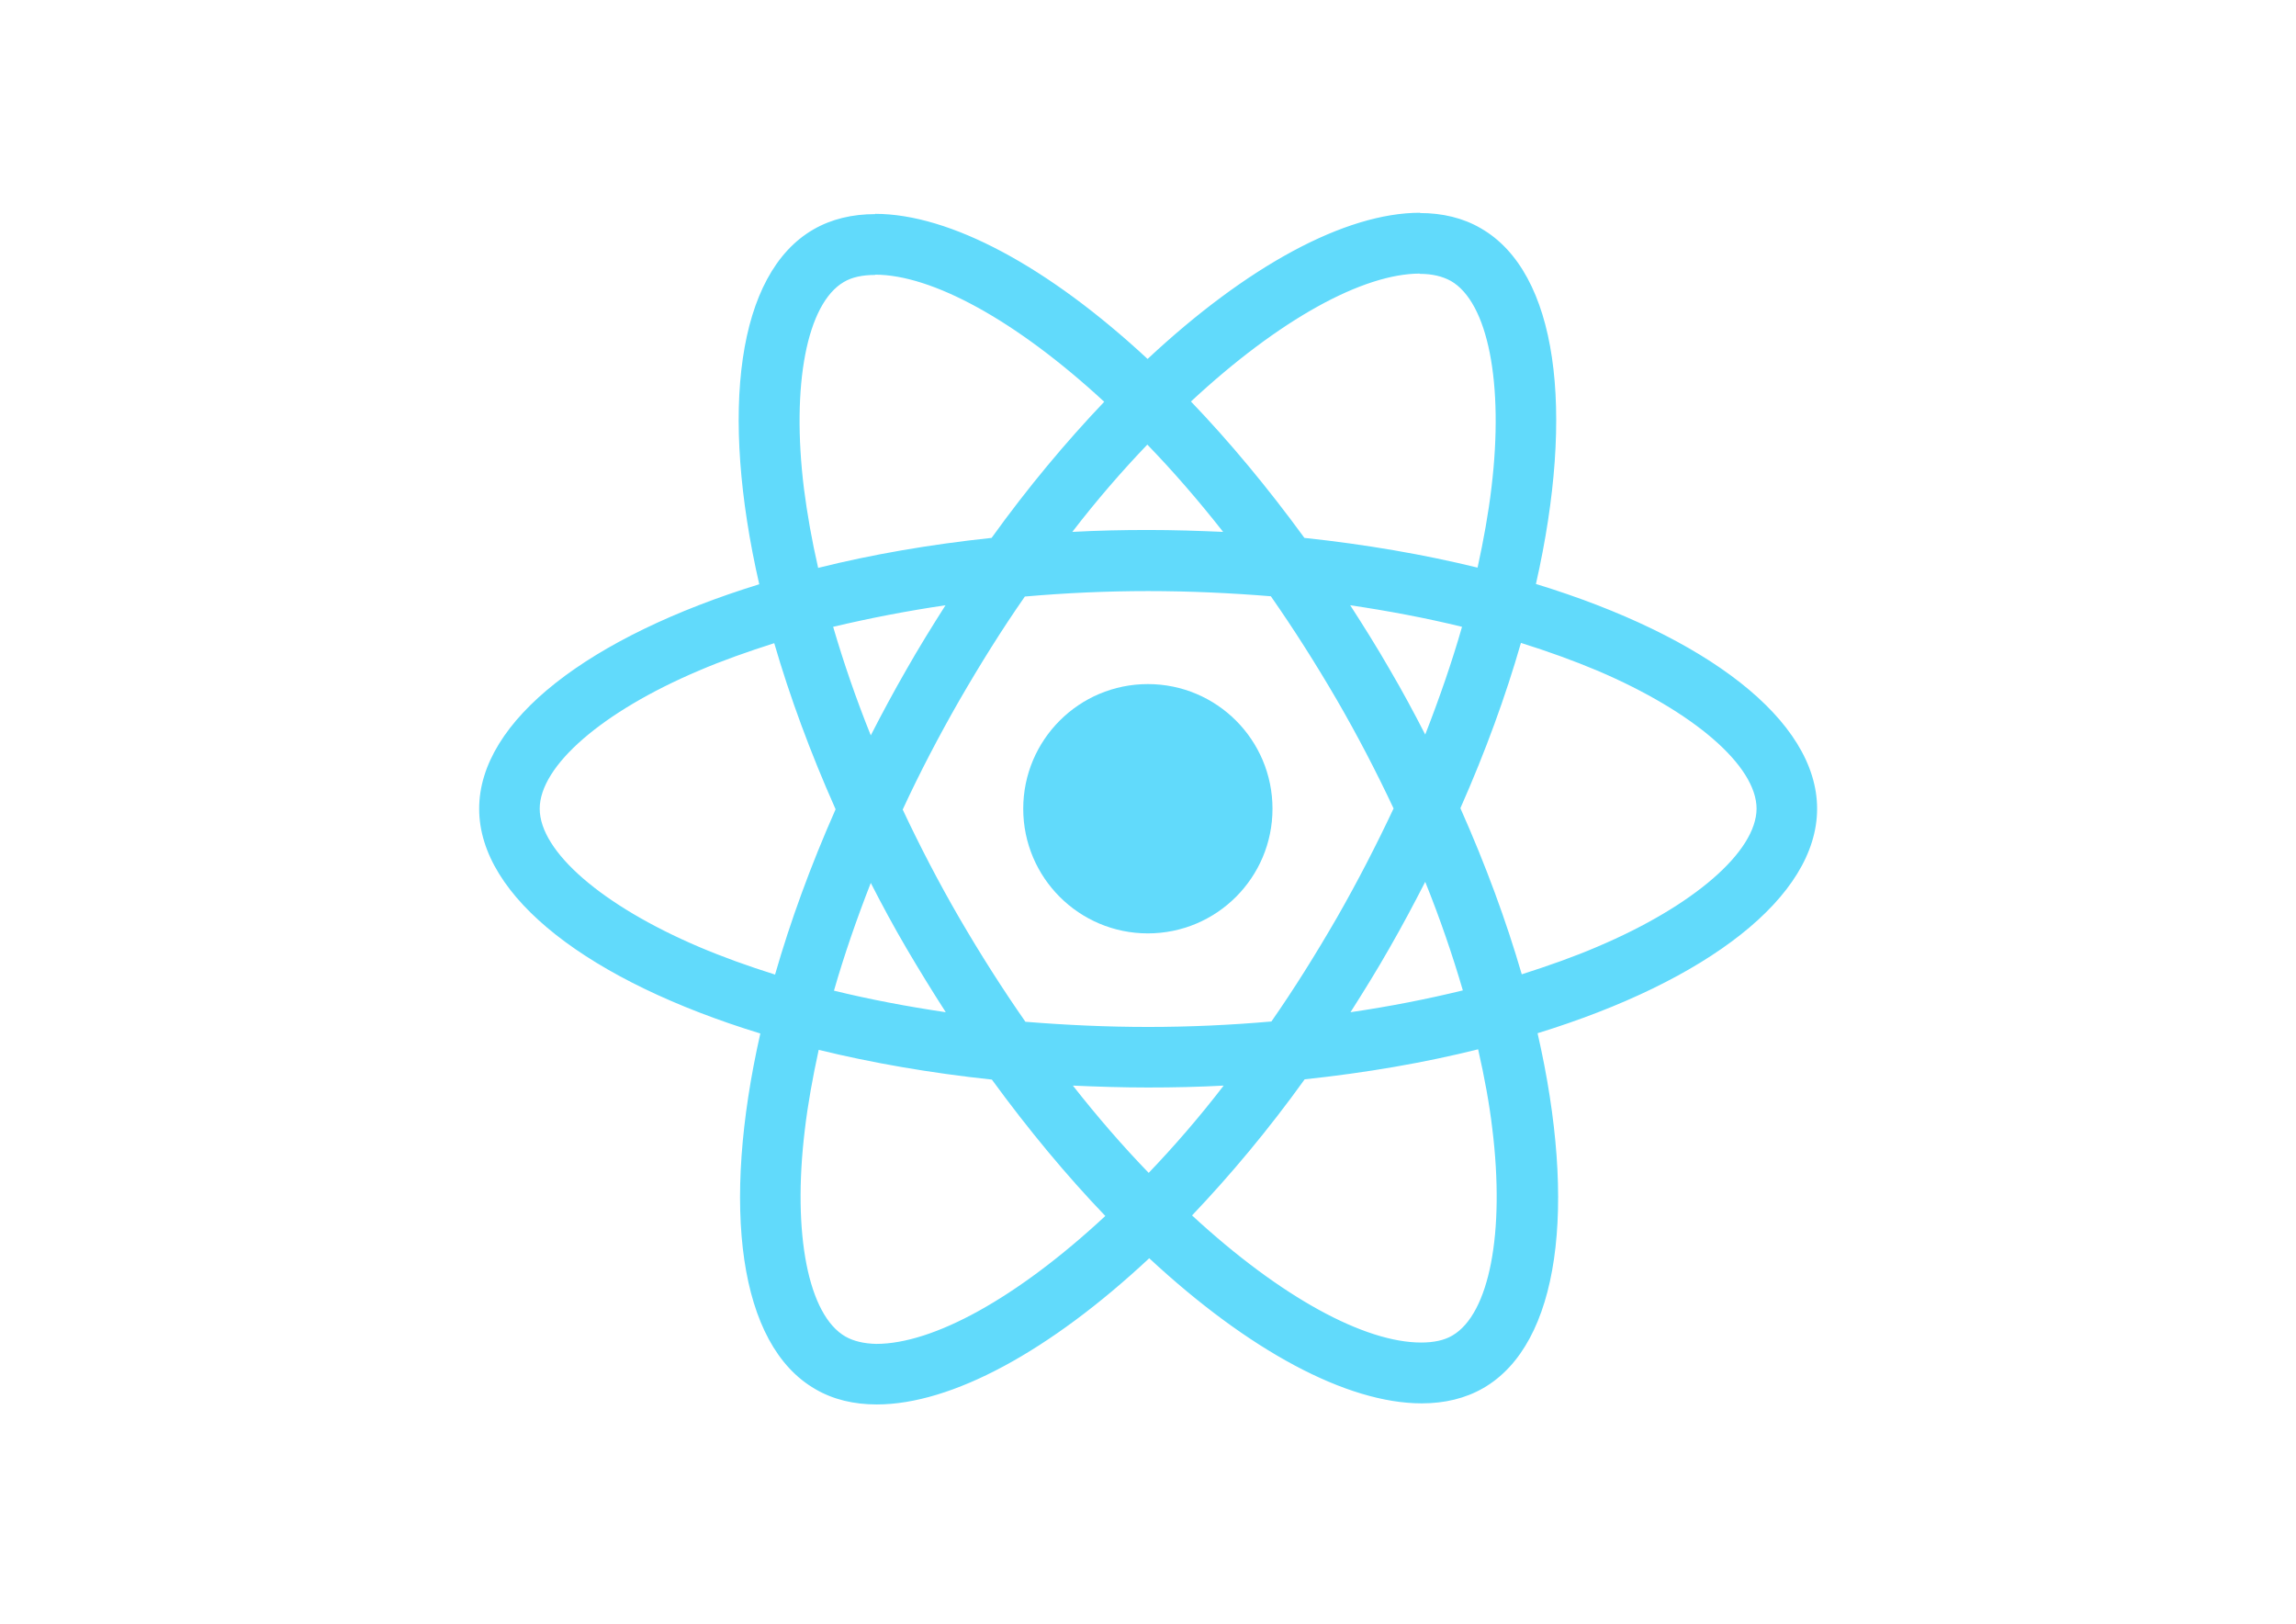
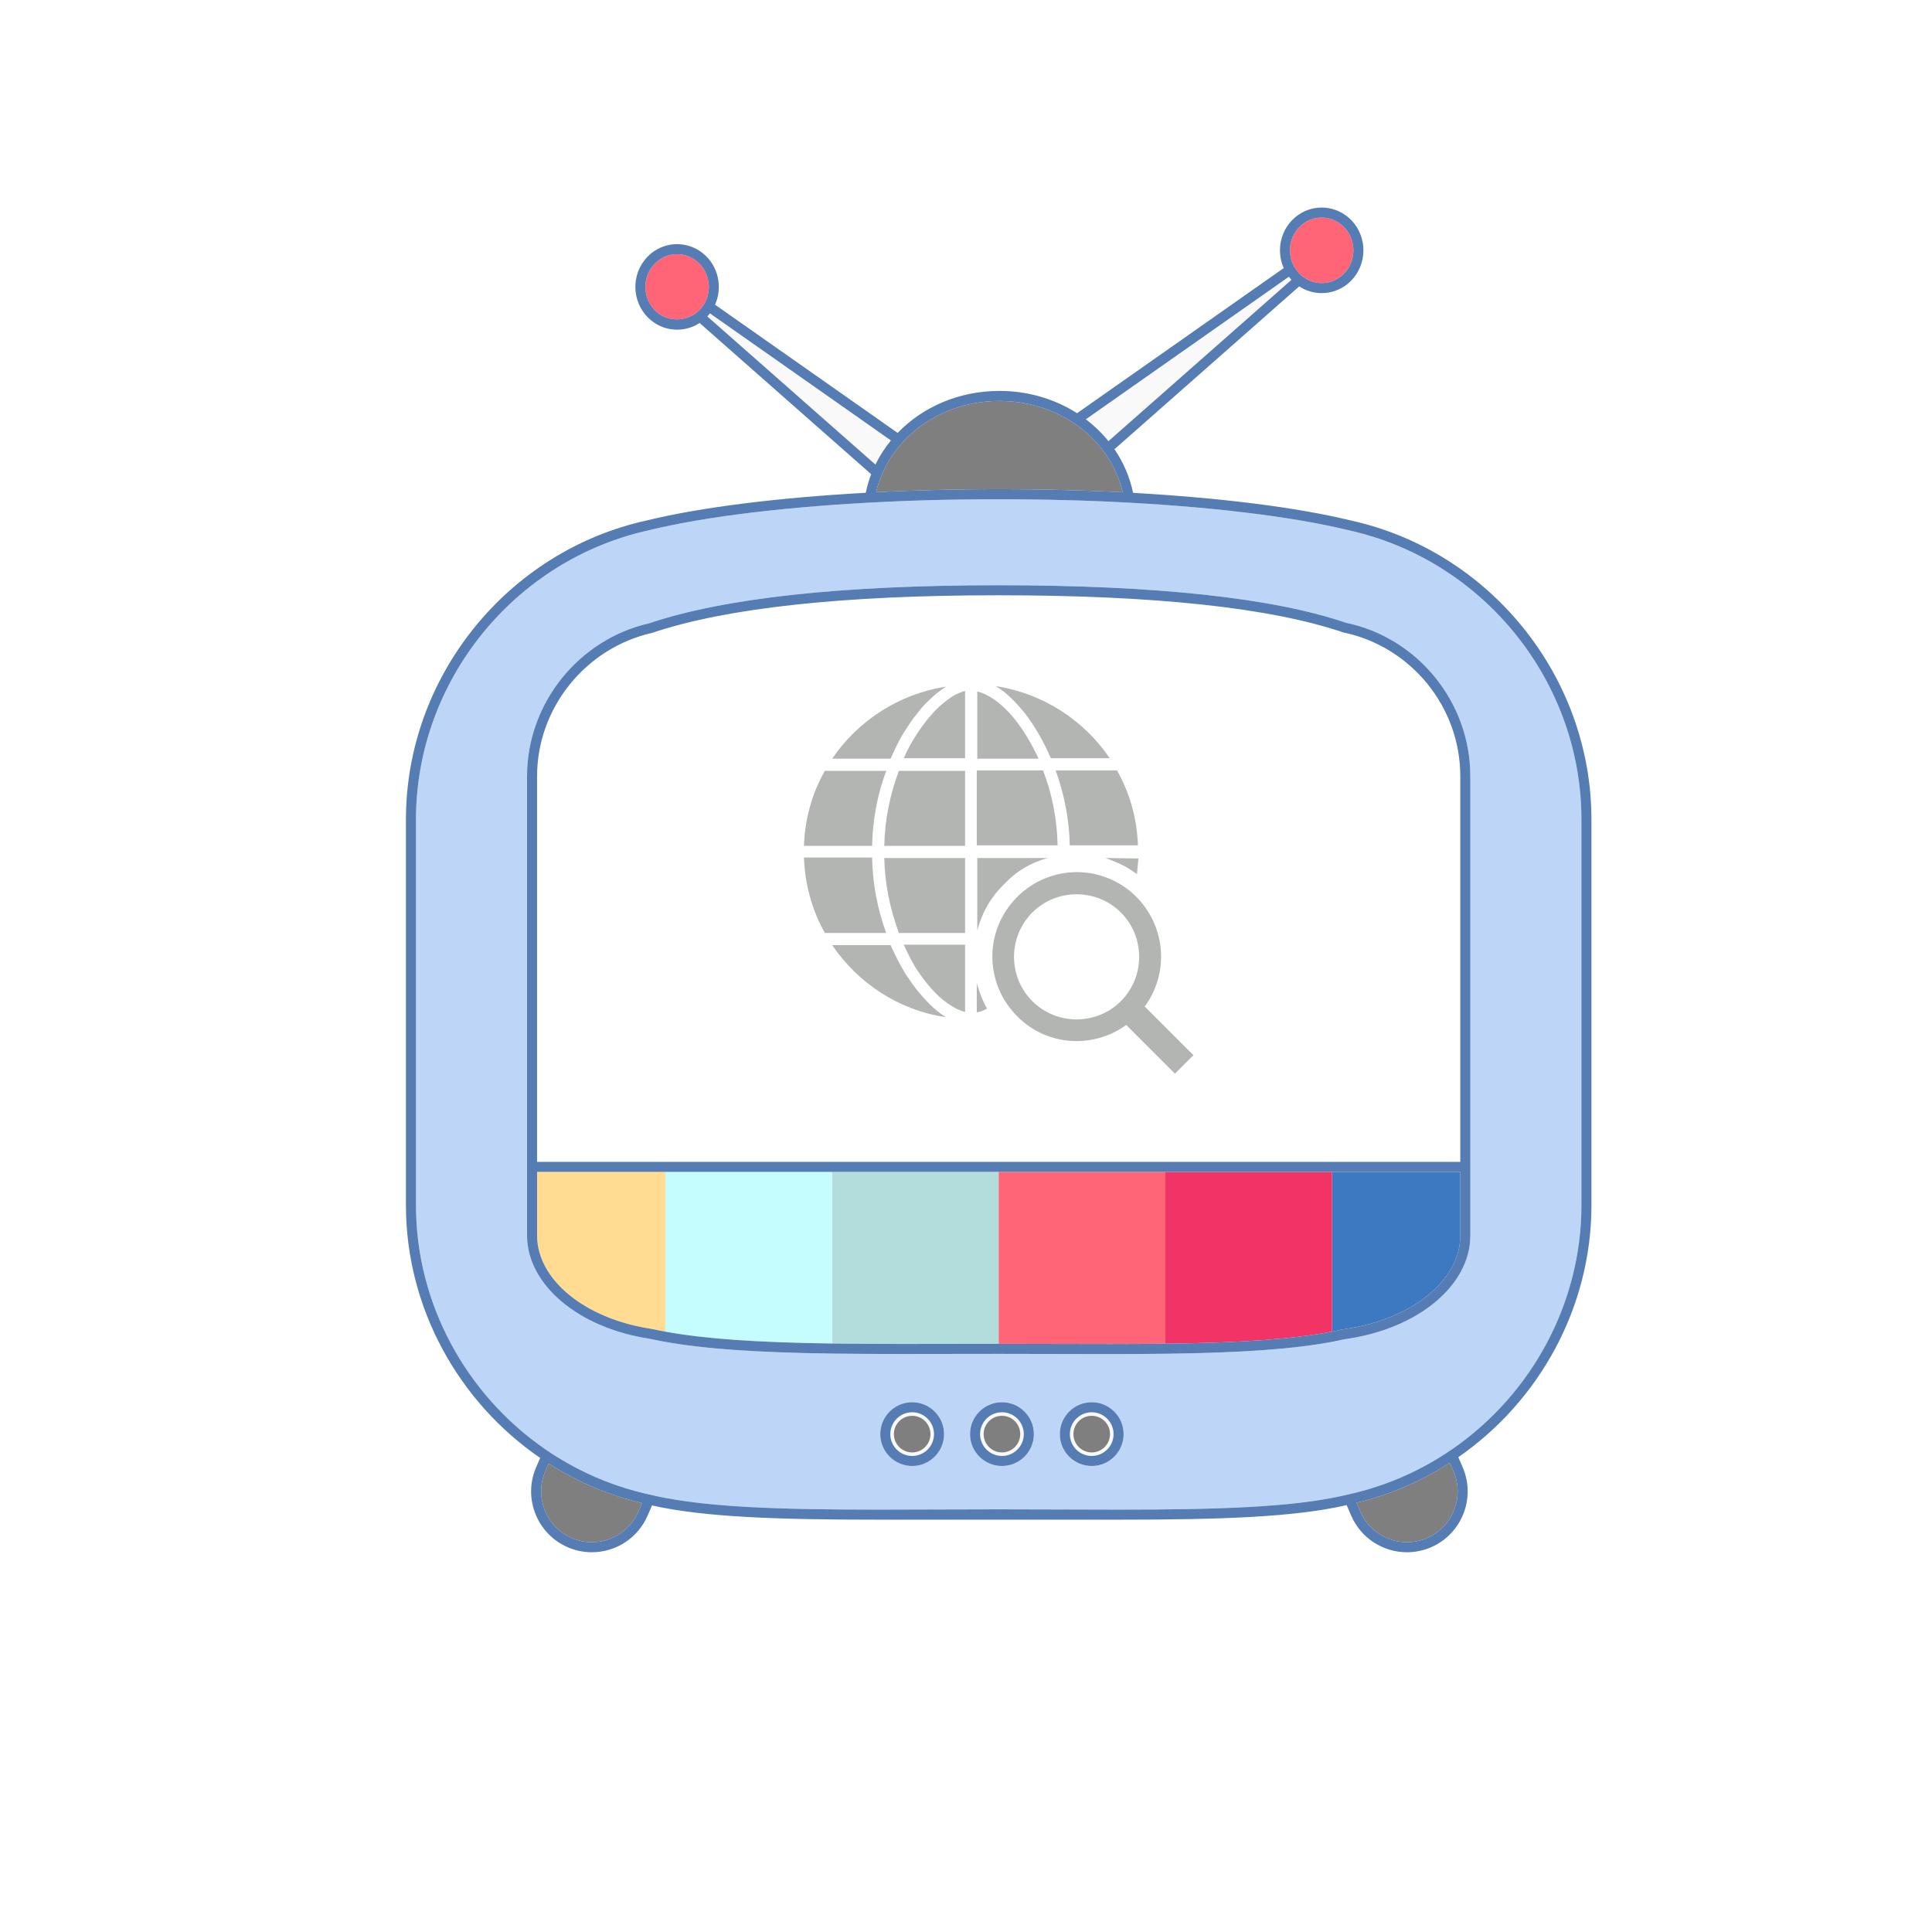
- <svg xmlns="http://www.w3.org/2000/svg" viewBox="0 0 841.9 595.3">
-   <g fill="#61DAFB">
-     <path d="M666.3 296.5c0-32.5-40.7-63.3-103.1-82.4 14.4-63.6 8-114.2-20.2-130.4-6.5-3.8-14.1-5.6-22.4-5.6v22.3c4.6 0 8.3.9 11.4 2.6 13.6 7.8 19.5 37.5 14.9 75.7-1.1 9.4-2.9 19.3-5.1 29.4-19.6-4.8-41-8.5-63.5-10.9-13.5-18.5-27.5-35.3-41.6-50 32.6-30.3 63.2-46.9 84-46.9V78c-27.5 0-63.5 19.6-99.9 53.6-36.4-33.8-72.4-53.2-99.9-53.2v22.3c20.7 0 51.4 16.5 84 46.6-14 14.7-28 31.4-41.3 49.9-22.6 2.4-44 6.1-63.6 11-2.3-10-4-19.7-5.2-29-4.7-38.2 1.1-67.9 14.6-75.8 3-1.8 6.9-2.6 11.5-2.6V78.5c-8.4 0-16 1.8-22.6 5.6-28.1 16.2-34.4 66.7-19.9 130.1-62.2 19.2-102.7 49.9-102.7 82.3 0 32.5 40.7 63.3 103.1 82.4-14.4 63.6-8 114.2 20.2 130.4 6.5 3.8 14.1 5.6 22.5 5.6 27.5 0 63.5-19.6 99.9-53.6 36.4 33.8 72.4 53.2 99.9 53.2 8.4 0 16-1.8 22.6-5.6 28.1-16.2 34.4-66.7 19.9-130.1 62-19.1 102.5-49.9 102.5-82.3zm-130.2-66.7c-3.7 12.9-8.3 26.2-13.5 39.5-4.1-8-8.4-16-13.1-24-4.6-8-9.5-15.8-14.4-23.4 14.2 2.1 27.9 4.7 41 7.9zm-45.8 106.5c-7.8 13.5-15.8 26.3-24.1 38.2-14.9 1.3-30 2-45.2 2-15.1 0-30.2-.7-45-1.9-8.3-11.9-16.4-24.6-24.2-38-7.6-13.1-14.5-26.4-20.8-39.8 6.2-13.4 13.2-26.8 20.7-39.9 7.8-13.5 15.8-26.3 24.1-38.2 14.9-1.3 30-2 45.2-2 15.1 0 30.2.7 45 1.9 8.3 11.9 16.4 24.6 24.2 38 7.6 13.1 14.5 26.4 20.8 39.8-6.3 13.4-13.2 26.8-20.7 39.9zm32.3-13c5.4 13.4 10 26.8 13.8 39.8-13.1 3.2-26.9 5.9-41.2 8 4.9-7.7 9.8-15.6 14.4-23.7 4.6-8 8.9-16.1 13-24.1zM421.2 430c-9.3-9.6-18.6-20.3-27.8-32 9 .4 18.2.7 27.5.7 9.4 0 18.7-.2 27.8-.7-9 11.7-18.3 22.4-27.5 32zm-74.4-58.9c-14.2-2.1-27.9-4.7-41-7.9 3.7-12.9 8.3-26.2 13.5-39.5 4.1 8 8.4 16 13.1 24 4.7 8 9.5 15.8 14.4 23.4zM420.7 163c9.3 9.6 18.6 20.3 27.8 32-9-.4-18.2-.7-27.5-.7-9.4 0-18.7.2-27.8.7 9-11.7 18.3-22.4 27.5-32zm-74 58.9c-4.9 7.7-9.8 15.6-14.4 23.7-4.6 8-8.9 16-13 24-5.4-13.4-10-26.8-13.8-39.8 13.1-3.1 26.9-5.8 41.2-7.9zm-90.5 125.2c-35.4-15.1-58.3-34.9-58.3-50.6 0-15.7 22.9-35.6 58.3-50.6 8.6-3.7 18-7 27.7-10.1 5.7 19.6 13.2 40 22.5 60.9-9.2 20.8-16.6 41.1-22.2 60.6-9.9-3.1-19.3-6.5-28-10.2zM310 490c-13.6-7.8-19.5-37.5-14.9-75.7 1.1-9.4 2.9-19.3 5.1-29.4 19.6 4.8 41 8.5 63.5 10.9 13.5 18.5 27.5 35.3 41.6 50-32.6 30.3-63.2 46.9-84 46.9-4.5-.1-8.3-1-11.3-2.7zm237.2-76.2c4.7 38.2-1.1 67.9-14.6 75.8-3 1.8-6.9 2.6-11.5 2.6-20.7 0-51.4-16.5-84-46.6 14-14.7 28-31.4 41.3-49.9 22.6-2.4 44-6.1 63.6-11 2.3 10.1 4.1 19.8 5.2 29.1zm38.5-66.7c-8.6 3.7-18 7-27.7 10.1-5.7-19.6-13.2-40-22.5-60.9 9.2-20.8 16.6-41.1 22.2-60.6 9.9 3.1 19.3 6.5 28.1 10.2 35.4 15.1 58.3 34.9 58.3 50.6-.1 15.7-23 35.6-58.4 50.6zM320.8 78.4z" />
-     <circle cx="420.9" cy="296.5" r="45.7" />
-     <path d="M520.5 78.1z" />
+ <svg xmlns="http://www.w3.org/2000/svg" version="1.1" width="500" height="500" viewBox="0 0 500 500" xml:space="preserve">
+   <defs>
+     </defs>
+   <g transform="matrix(0.58 0 0 0.58 258.46 227.72)" id="OorbwY0xHdxt0X90EKHm-">
+     <g style="" vector-effect="non-scaling-stroke">
+       <g transform="matrix(1 0 0 1 177.36 165.92)" id="oEiM14wZ6DtcCMg_IOrap">
+         <path style="stroke: none; stroke-width: 1; stroke-dasharray: none; stroke-linecap: butt; stroke-dashoffset: 0; stroke-linejoin: miter; stroke-miterlimit: 4; fill: rgb(61,121,193); fill-rule: nonzero; opacity: 1;" vector-effect="non-scaling-stroke" transform=" translate(-477.36, -465.92)" d="M 505.97 430.286 L 505.97 458.731 C 505.97 478.764 484.074 496.323 453.728 500.52 C 452.111 500.879 450.443 501.222 448.744 501.548 L 448.744 430.285 L 505.97 430.285 z" stroke-linecap="round" />
+       </g>
+       <g transform="matrix(1 0 0 1 111.56 168.62)" id="9Teh1Q-Hf-8Oh05SLc8lj">
+         <path style="stroke: none; stroke-width: 1; stroke-dasharray: none; stroke-linecap: butt; stroke-dashoffset: 0; stroke-linejoin: miter; stroke-miterlimit: 4; fill: rgb(242,51,102); fill-rule: nonzero; opacity: 1;" vector-effect="non-scaling-stroke" transform=" translate(-411.56, -468.62)" d="M 448.743 430.286 L 448.743 501.549 C 448.603 501.575 448.468 501.605 448.327 501.631 C 431.114 504.892 408.306 506.531 374.372 506.947 L 374.372 430.286 L 448.743 430.286 z" stroke-linecap="round" />
+       </g>
+       <g transform="matrix(1 0 0 1 -37.19 168.67)" id="d1jXD2dxbtY9wJexF2fWq">
+         <path style="stroke: none; stroke-width: 1; stroke-dasharray: none; stroke-linecap: butt; stroke-dashoffset: 0; stroke-linejoin: miter; stroke-miterlimit: 4; fill: rgb(179,221,220); fill-rule: nonzero; opacity: 1;" vector-effect="non-scaling-stroke" transform=" translate(-262.81, -468.67)" d="M 300.002 430.286 L 300.002 507 C 299.962 507 299.923 507 299.884 507 C 292.469 507 285.181 507.013 278.031 507.03 L 257.815 507.056 C 246.662 507.056 235.919 507.017 225.653 506.872 C 225.643 506.872 225.633 506.872 225.623 506.872 L 225.623 430.285 L 300.002 430.285 z" stroke-linecap="round" />
+       </g>
+       <g transform="matrix(1 0 0 1 -111.56 168.58)" id="UE7ZcNXHYsdsU5e_pa4Fg">
+         <path style="stroke: none; stroke-width: 1; stroke-dasharray: none; stroke-linecap: butt; stroke-dashoffset: 0; stroke-linejoin: miter; stroke-miterlimit: 4; fill: rgb(197,253,255); fill-rule: nonzero; opacity: 1;" vector-effect="non-scaling-stroke" transform=" translate(-188.44, -468.58)" d="M 225.623 430.286 L 225.623 506.873 C 191.843 506.399 169.029 504.791 151.646 501.648 C 151.513 501.625 151.384 501.597 151.251 501.574 L 151.251 430.286 L 225.623 430.286 z" stroke-linecap="round" />
+       </g>
+       <g transform="matrix(1 0 0 1 -177.36 165.93)" id="PbyvFFO_gGQYK6tvzoYvi">
+         <path style="stroke: none; stroke-width: 1; stroke-dasharray: none; stroke-linecap: butt; stroke-dashoffset: 0; stroke-linejoin: miter; stroke-miterlimit: 4; fill: rgb(255,220,146); fill-rule: nonzero; opacity: 1;" vector-effect="non-scaling-stroke" transform=" translate(-122.64, -465.93)" d="M 151.252 430.286 L 151.252 501.574 C 149.145 501.191 147.093 500.784 144.97 500.319 C 115.453 495.881 94.031 478.392 94.031 458.731 L 94.031 430.286 L 151.252 430.286 z" stroke-linecap="round" />
+       </g>
+       <g transform="matrix(1 0 0 1 0.32 -6.05)" id="8gudR3ihGw_ZyKvLbdh5h">
+         <path style="stroke: none; stroke-width: 1; stroke-dasharray: none; stroke-linecap: butt; stroke-dashoffset: 0; stroke-linejoin: miter; stroke-miterlimit: 4; fill: rgb(249,249,249); fill-rule: nonzero; opacity: 1;" vector-effect="non-scaling-stroke" transform=" translate(-300.32, -293.95)" d="M 251.917 103.906 C 249.203 107.21 246.874 110.815 244.989 114.668 L 169.995 48.574 C 170.401 48.137 170.792 47.683 171.162 47.203 L 251.917 103.906 z M 348.978 104.226 L 430.64 32.245 C 430.235 31.808 429.844 31.355 429.476 30.875 L 338.878 94.48 C 342.646 97.333 346.043 100.599 348.978 104.226 z M 271.146 547.298 C 271.146 552.667 266.778 557.035 261.405 557.035 C 256.019 557.035 251.638 552.667 251.638 547.298 C 251.638 541.916 256.019 537.54 261.405 537.54 C 266.777 537.54 271.146 541.916 271.146 547.298 z M 269.559 547.276 C 269.559 542.781 265.909 539.118 261.405 539.118 C 256.889 539.118 253.233 542.781 253.233 547.276 C 253.233 551.797 256.889 555.457 261.405 555.457 C 265.908 555.457 269.559 551.798 269.559 547.276 z M 311.207 547.298 C 311.207 552.667 306.831 557.035 301.453 557.035 C 296.076 557.035 291.699 552.667 291.699 547.298 C 291.699 541.916 296.076 537.54 301.453 537.54 C 306.831 537.54 311.207 541.916 311.207 547.298 z M 309.616 547.276 C 309.616 542.781 305.966 539.118 301.453 539.118 C 296.941 539.118 293.286 542.781 293.286 547.276 C 293.286 551.797 296.941 555.457 301.453 555.457 C 305.966 555.457 309.616 551.798 309.616 547.276 z M 351.265 547.298 C 351.265 552.667 346.889 557.035 341.511 557.035 C 336.134 557.035 331.757 552.667 331.757 547.298 C 331.757 541.916 336.134 537.54 341.511 537.54 C 346.889 537.54 351.265 541.916 351.265 547.298 z M 349.683 547.276 C 349.683 542.781 346.024 539.118 341.511 539.118 C 336.999 539.118 333.344 542.781 333.344 547.276 C 333.344 551.797 336.999 555.457 341.511 555.457 C 346.023 555.457 349.683 551.798 349.683 547.276 z" stroke-linecap="round" />
+       </g>
+       <g transform="matrix(1 0 0 1 0.32 -44.21)" id="YgnXHb4BeQJJiMNBSvsgE">
+         <path style="stroke: none; stroke-width: 1; stroke-dasharray: none; stroke-linecap: butt; stroke-dashoffset: 0; stroke-linejoin: miter; stroke-miterlimit: 4; fill: rgb(255,100,119); fill-rule: nonzero; opacity: 1;" vector-effect="non-scaling-stroke" transform=" translate(-300.32, -255.79)" d="M 300.002 430.286 L 374.372 430.286 L 374.372 506.947 C 374.362 506.947 374.351 506.947 374.342 506.947 C 358.725 507.153 341.926 507.109 324.127 507.048 C 316.308 507.026 308.301 507.004 300.002 507 L 300.002 430.286 z M 455.227 10.017 C 452.521 6.497 448.472 4.477 444.113 4.477 C 440.922 4.477 437.905 5.552 435.386 7.594 C 430.355 11.663 428.723 18.543 430.929 24.38 C 431.195 25.083 431.53 25.765 431.907 26.431 C 432.239 27.015 432.597 27.589 433.016 28.135 C 433.059 28.191 433.109 28.239 433.152 28.293 C 433.423 28.637 433.706 28.968 434.002 29.281 C 434.524 29.834 435.09 30.328 435.681 30.783 C 436.299 31.26 436.949 31.682 437.63 32.046 C 439.612 33.105 441.829 33.687 444.14 33.687 C 447.331 33.687 450.353 32.607 452.87 30.574 C 459.035 25.585 460.093 16.36 455.227 10.017 z M 165.248 23.92 C 162.729 21.878 159.709 20.802 156.517 20.802 C 152.159 20.802 148.105 22.823 145.399 26.342 C 140.542 32.686 141.604 41.907 147.773 46.891 C 152.107 50.408 158.15 50.74 162.931 48.318 C 163.625 47.966 164.291 47.556 164.923 47.089 C 165.525 46.643 166.1 46.155 166.63 45.607 C 166.93 45.296 167.213 44.964 167.485 44.621 C 167.529 44.565 167.579 44.517 167.623 44.46 C 168.041 43.916 168.399 43.343 168.729 42.761 C 169.107 42.096 169.44 41.414 169.706 40.712 C 171.915 34.875 170.282 27.99 165.248 23.92 z" stroke-linecap="round" />
+       </g>
+       <g transform="matrix(1 0 0 1 0.32 40.9)" id="3xXRUQlE4wx0M3L9Mn9Cb">
+         <path style="stroke: none; stroke-width: 1; stroke-dasharray: none; stroke-linecap: butt; stroke-dashoffset: 0; stroke-linejoin: miter; stroke-miterlimit: 4; fill: rgb(127,127,127); fill-rule: nonzero; opacity: 1;" vector-effect="non-scaling-stroke" transform=" translate(-300.32, -340.9)" d="M 99.199 560.434 C 111.795 568.476 125.824 574.526 140.88 578.083 L 139.238 581.873 C 135.653 590.167 127.499 595.523 118.461 595.523 C 115.366 595.523 112.345 594.893 109.482 593.656 C 98.035 588.689 92.75 575.332 97.703 563.89 L 99.199 560.434 z M 502.931 563.887 L 501.297 560.107 C 488.734 568.202 474.734 574.318 459.693 577.943 L 461.395 581.874 C 464.98 590.168 473.139 595.524 482.18 595.524 C 485.276 595.524 488.297 594.894 491.165 593.657 C 502.599 588.689 507.881 575.332 502.931 563.887 z M 346.984 108.968 C 346.542 108.364 346.086 107.771 345.617 107.187 C 342.826 103.71 339.576 100.583 335.953 97.87 C 335.01 97.163 334.036 96.491 333.044 95.842 C 332.367 95.4 331.679 94.971 330.981 94.556 C 322.133 89.301 311.594 86.285 300.318 86.285 C 283.865 86.285 268.97 92.698 258.632 103.152 C 258.101 103.689 257.582 104.236 257.076 104.794 C 256.572 105.35 256.079 105.916 255.6 106.492 C 252.75 109.916 250.353 113.691 248.489 117.754 C 248.162 118.467 247.851 119.188 247.557 119.919 C 247.259 120.659 246.978 121.406 246.716 122.163 C 246.168 123.745 245.69 125.358 245.303 127.008 C 247.477 126.897 249.663 126.793 251.859 126.695 C 252.933 126.648 254.017 126.607 255.096 126.562 C 256.022 126.524 256.945 126.484 257.874 126.448 C 258.849 126.41 259.829 126.377 260.808 126.342 C 265.811 126.164 270.861 126.021 275.949 125.912 C 276.376 125.903 276.803 125.893 277.23 125.885 C 278.625 125.857 280.023 125.831 281.424 125.808 C 282.244 125.794 283.066 125.782 283.888 125.77 C 285.055 125.753 286.222 125.737 287.392 125.724 C 288.581 125.711 289.774 125.701 290.966 125.691 C 291.845 125.684 292.722 125.675 293.602 125.67 C 295.731 125.658 297.864 125.65 300.002 125.65 C 302.158 125.65 304.309 125.658 306.456 125.67 C 307.263 125.674 308.068 125.683 308.875 125.689 C 310.174 125.699 311.472 125.71 312.766 125.725 C 313.824 125.737 314.879 125.752 315.935 125.767 C 316.915 125.781 317.895 125.796 318.873 125.812 C 320.131 125.833 321.387 125.855 322.642 125.881 C 323.246 125.893 323.846 125.907 324.448 125.92 C 334.889 126.148 345.217 126.515 355.338 127.032 C 353.965 121.158 351.545 115.702 348.279 110.813 C 347.859 110.189 347.429 109.574 346.984 108.968 z M 261.404 539.118 C 256.888 539.118 253.232 542.781 253.232 547.276 C 253.232 551.797 256.888 555.457 261.404 555.457 C 265.908 555.457 269.558 551.798 269.558 547.276 C 269.559 542.781 265.908 539.118 261.404 539.118 z M 301.453 539.118 C 296.941 539.118 293.286 542.781 293.286 547.276 C 293.286 551.797 296.941 555.457 301.453 555.457 C 305.966 555.457 309.616 551.798 309.616 547.276 C 309.616 542.781 305.966 539.118 301.453 539.118 z M 341.511 539.118 C 336.999 539.118 333.344 542.781 333.344 547.276 C 333.344 551.797 336.999 555.457 341.511 555.457 C 346.024 555.457 349.683 551.798 349.683 547.276 C 349.683 542.781 346.023 539.118 341.511 539.118 z" stroke-linecap="round" />
+       </g>
+       <g transform="matrix(1 0 0 1 0 55.56)" id="oAMoLr6BiUOteuG-dHkki">
+         <path style="stroke: none; stroke-width: 1; stroke-dasharray: none; stroke-linecap: butt; stroke-dashoffset: 0; stroke-linejoin: miter; stroke-miterlimit: 4; fill: rgb(189,213,247); fill-rule: nonzero; opacity: 1;" vector-effect="non-scaling-stroke" transform=" translate(-300, -355.56)" d="M 455.947 143.944 C 429.32 137.458 389.926 132.935 345.708 131.075 C 345.649 131.073 345.591 131.07 345.532 131.068 C 344.23 131.013 342.92 130.964 341.609 130.914 C 340.379 130.868 339.147 130.822 337.912 130.78 C 337.245 130.757 336.578 130.734 335.91 130.712 C 316.921 130.102 297.45 129.977 278.373 130.341 C 278.3 130.342 278.227 130.343 278.153 130.345 C 275.801 130.39 273.455 130.443 271.116 130.503 C 270.655 130.515 270.197 130.53 269.737 130.543 C 268.165 130.585 266.596 130.631 265.031 130.681 C 263.728 130.723 262.43 130.767 261.134 130.813 C 260.477 130.836 259.822 130.859 259.167 130.884 C 258.498 130.909 257.834 130.936 257.167 130.963 C 257.019 130.969 256.87 130.974 256.721 130.981 C 256.02 131.008 255.315 131.034 254.617 131.064 C 254.367 131.074 254.117 131.085 253.867 131.096 C 209.801 132.968 170.571 137.482 144.075 143.942 C 83.738 157.162 39.985 211.464 39.985 273.072 L 39.985 445.109 C 39.985 489.165 62.394 529.507 97.223 553.737 C 99.221 555.127 101.261 556.461 103.338 557.742 C 113.923 564.27 125.517 569.364 137.877 572.709 C 139.856 573.244 141.855 573.739 143.872 574.184 C 144.932 574.443 146.02 574.69 147.122 574.93 C 170.137 579.953 202.448 580.991 246.52 580.991 C 254.81 580.991 263.332 580.957 272.049 580.922 C 281.169 580.887 290.504 580.853 300 580.853 C 309.492 580.853 318.826 580.887 327.947 580.922 C 336.656 580.957 345.176 580.987 353.463 580.991 C 397.941 580.991 430.439 579.935 453.451 574.798 C 454.324 574.604 455.187 574.404 456.033 574.197 C 458.709 573.608 461.35 572.935 463.959 572.188 C 475.005 569.023 485.423 564.461 495.032 558.726 C 497.848 557.044 500.594 555.259 503.267 553.381 C 537.822 529.115 560.012 488.958 560.012 445.11 L 560.012 273.072 C 560.015 211.446 516.249 157.14 455.947 143.944 z M 261.404 561.512 C 253.552 561.512 247.16 555.137 247.16 547.298 C 247.16 539.45 253.553 533.063 261.404 533.063 C 269.243 533.063 275.622 539.451 275.622 547.298 C 275.622 555.137 269.243 561.512 261.404 561.512 z M 301.453 561.512 C 293.605 561.512 287.223 555.137 287.223 547.298 C 287.223 539.45 293.606 533.063 301.453 533.063 C 309.3 533.063 315.684 539.451 315.684 547.298 C 315.685 555.137 309.301 561.512 301.453 561.512 z M 341.511 561.512 C 333.663 561.512 327.281 555.137 327.281 547.298 C 327.281 539.45 333.664 533.063 341.511 533.063 C 349.358 533.063 355.742 539.451 355.742 547.298 C 355.742 555.137 349.358 561.512 341.511 561.512 z M 510.446 458.731 C 510.446 481.025 486.925 500.45 454.518 504.923 C 452.905 505.289 451.055 505.67 449.158 506.028 C 431.674 509.342 408.619 511.004 374.398 511.424 C 365.728 511.537 356.691 511.572 347.322 511.572 C 339.793 511.572 332.053 511.55 324.114 511.524 C 316.261 511.502 308.217 511.48 300.002 511.476 L 257.815 511.533 C 246.639 511.533 235.876 511.493 225.591 511.349 C 191.537 510.872 168.487 509.242 150.854 506.054 C 148.55 505.643 146.316 505.193 144.152 504.716 C 112.58 499.976 89.552 480.626 89.552 458.73 L 89.552 253.686 C 89.552 221.319 112.51 192.629 144.142 185.467 C 177.485 174.239 229.959 168.516 299.883 168.516 C 370.183 168.516 422.352 174.147 454.933 185.257 C 486.99 191.903 510.446 220.711 510.446 253.686 L 510.446 458.731 z" stroke-linecap="round" />
+       </g>
+       <g transform="matrix(1 0 0 1 0 0)" id="BItfvlJhAXQJGYEOgW48B">
+         <path style="stroke: none; stroke-width: 1; stroke-dasharray: none; stroke-linecap: butt; stroke-dashoffset: 0; stroke-linejoin: miter; stroke-miterlimit: 4; fill: rgb(85,124,179); fill-rule: nonzero; opacity: 1;" vector-effect="non-scaling-stroke" transform=" translate(-300, -300)" d="M 456.953 139.585 C 432.973 133.741 398.729 129.478 359.966 127.298 C 358.488 120.199 355.632 113.633 351.663 107.829 L 434.087 35.168 C 437.044 37.107 440.509 38.164 444.139 38.164 C 448.368 38.164 452.359 36.743 455.686 34.054 C 463.722 27.553 465.108 15.542 458.777 7.287 C 455.218 2.658 449.875 0 444.112 0 C 439.88 0 435.888 1.42 432.569 4.114 C 425.711 9.659 423.712 19.197 427.192 27.004 L 334.968 91.756 C 325.108 85.452 313.153 81.807 300.317 81.807 C 282.349 81.807 266.093 88.942 254.918 100.543 L 173.443 43.336 C 176.926 35.528 174.924 25.986 168.064 20.439 C 164.742 17.746 160.75 16.325 156.517 16.325 C 150.759 16.325 145.412 18.979 141.844 23.618 C 135.526 31.873 136.92 43.874 144.957 50.371 C 148.279 53.064 152.271 54.485 156.503 54.485 C 160.128 54.485 163.587 53.433 166.541 51.5 L 243.107 118.981 C 242.082 121.644 241.272 124.412 240.676 127.262 C 201.63 129.432 167.14 133.71 143.064 139.581 C 80.742 153.235 35.509 209.374 35.509 273.072 L 35.509 445.109 C 35.509 490.972 58.995 532.941 95.407 557.926 L 93.593 562.112 C 87.664 575.818 93.99 591.816 107.701 597.766 C 111.129 599.248 114.749 600 118.457 600 C 118.461 600 118.461 600 118.461 600 C 129.287 600 139.054 593.581 143.348 583.648 L 145.311 579.115 C 168.748 584.385 201.591 585.467 246.522 585.467 C 254.817 585.467 345.176 585.463 353.465 585.467 L 353.469 585.467 C 398.801 585.467 431.833 584.363 455.263 578.976 L 457.285 583.649 C 461.579 593.582 471.351 600.001 482.181 600.001 C 485.888 600.001 489.509 599.249 492.946 597.767 C 506.643 591.817 512.967 575.819 507.042 562.113 L 505.085 557.584 C 541.227 532.56 564.492 490.769 564.492 445.11 L 564.492 273.072 C 564.491 209.356 519.244 153.209 456.953 139.585 z M 560.015 445.108 C 560.015 488.957 537.825 529.114 503.27 553.379 C 500.596 555.257 497.851 557.042 495.035 558.724 C 485.426 564.459 475.008 569.021 463.962 572.186 C 461.354 572.933 458.712 573.606 456.036 574.195 C 455.19 574.402 454.327 574.601 453.454 574.796 C 430.441 579.934 397.943 580.989 353.466 580.989 C 345.18 580.985 336.659 580.955 327.95 580.92 C 318.829 580.885 309.495 580.851 300.003 580.851 C 290.507 580.851 281.172 580.885 272.052 580.92 C 263.334 580.955 254.813 580.989 246.523 580.989 C 202.451 580.989 170.14 579.952 147.125 574.928 C 146.023 574.688 144.935 574.441 143.875 574.182 C 141.857 573.738 139.859 573.243 137.88 572.707 C 125.52 569.362 113.926 564.269 103.341 557.74 C 101.263 556.459 99.223 555.125 97.226 553.735 C 62.397 529.506 39.988 489.163 39.988 445.107 L 39.988 273.072 C 39.988 211.464 83.741 157.162 144.076 143.94 C 169.7 137.693 207.231 133.266 249.529 131.288 C 250.972 131.222 252.417 131.156 253.869 131.094 C 254.119 131.083 254.369 131.072 254.619 131.062 C 255.318 131.033 256.022 131.007 256.723 130.979 C 256.871 130.973 257.02 130.967 257.169 130.961 C 257.836 130.935 258.501 130.907 259.169 130.882 C 259.824 130.858 260.479 130.834 261.136 130.811 C 262.432 130.765 263.73 130.72 265.033 130.679 C 266.598 130.63 268.167 130.584 269.739 130.541 C 270.199 130.528 270.657 130.514 271.118 130.501 C 273.457 130.441 275.803 130.388 278.155 130.343 C 278.228 130.342 278.301 130.34 278.375 130.339 C 282.913 130.252 287.475 130.197 292.045 130.166 C 292.625 130.162 293.208 130.161 293.79 130.157 C 302.954 130.109 312.153 130.166 321.294 130.339 C 321.541 130.344 321.787 130.349 322.035 130.354 C 326.68 130.445 331.311 130.562 335.912 130.709 C 336.58 130.731 337.247 130.754 337.914 130.777 C 339.149 130.819 340.381 130.865 341.611 130.911 C 342.922 130.961 344.232 131.01 345.534 131.065 C 345.593 131.067 345.651 131.07 345.71 131.072 C 347.106 131.13 348.494 131.194 349.885 131.256 C 392.404 133.22 430.163 137.66 455.949 143.941 C 516.251 157.136 560.016 211.443 560.016 273.068 L 560.016 445.108 z M 502.931 563.887 C 507.881 575.332 502.599 588.69 491.166 593.657 C 488.298 594.894 485.276 595.524 482.181 595.524 C 473.14 595.524 464.981 590.168 461.396 581.874 L 459.694 577.943 C 474.734 574.318 488.735 568.202 501.298 560.107 L 502.931 563.887 z M 139.238 581.873 C 135.653 590.167 127.499 595.523 118.461 595.523 C 115.366 595.523 112.345 594.893 109.482 593.656 C 98.035 588.689 92.75 575.332 97.703 563.89 L 99.2 560.433 C 111.796 568.475 125.825 574.525 140.881 578.082 L 139.238 581.873 z M 147.772 46.891 C 141.603 41.907 140.541 32.686 145.398 26.342 C 148.104 22.823 152.158 20.802 156.516 20.802 C 159.708 20.802 162.729 21.878 165.247 23.92 C 170.281 27.99 171.914 34.875 169.705 40.712 C 169.439 41.414 169.106 42.096 168.728 42.761 C 168.397 43.344 168.04 43.916 167.622 44.46 C 167.579 44.517 167.528 44.565 167.484 44.621 C 167.212 44.964 166.928 45.296 166.629 45.607 C 166.1 46.155 165.525 46.643 164.922 47.089 C 164.29 47.556 163.624 47.966 162.93 48.318 C 158.149 50.74 152.106 50.408 147.772 46.891 z M 171.161 47.203 L 251.917 103.906 C 249.203 107.21 246.874 110.815 244.989 114.668 L 169.995 48.574 C 170.4 48.137 170.792 47.683 171.161 47.203 z M 246.716 122.162 C 246.978 121.405 247.259 120.658 247.557 119.918 C 247.85 119.188 248.161 118.466 248.489 117.753 C 250.353 113.69 252.75 109.916 255.6 106.491 C 256.079 105.915 256.572 105.349 257.076 104.793 C 257.582 104.235 258.101 103.688 258.632 103.151 C 268.97 92.697 283.864 86.284 300.318 86.284 C 311.594 86.284 322.133 89.3 330.981 94.555 C 331.679 94.97 332.368 95.399 333.044 95.841 C 334.036 96.49 335.01 97.162 335.953 97.869 C 339.576 100.582 342.826 103.709 345.617 107.186 C 346.086 107.769 346.542 108.363 346.984 108.967 C 347.428 109.573 347.859 110.189 348.277 110.813 C 351.543 115.703 353.963 121.159 355.336 127.032 C 345.215 126.514 334.888 126.147 324.446 125.92 C 323.844 125.907 323.243 125.893 322.64 125.881 C 321.385 125.856 320.129 125.833 318.871 125.812 C 317.892 125.796 316.913 125.78 315.933 125.767 C 314.877 125.752 313.822 125.738 312.764 125.725 C 311.469 125.711 310.171 125.699 308.873 125.689 C 308.066 125.683 307.261 125.674 306.454 125.67 C 304.305 125.658 302.154 125.65 300 125.65 C 297.862 125.65 295.729 125.658 293.6 125.67 C 292.72 125.675 291.843 125.684 290.964 125.691 C 289.772 125.7 288.58 125.711 287.39 125.724 C 286.22 125.737 285.053 125.753 283.886 125.77 C 283.064 125.782 282.242 125.794 281.422 125.808 C 280.021 125.831 278.623 125.856 277.228 125.885 C 276.8 125.893 276.374 125.904 275.947 125.912 C 270.859 126.021 265.809 126.164 260.806 126.342 C 259.827 126.377 258.848 126.411 257.872 126.448 C 256.943 126.484 256.02 126.524 255.094 126.562 C 254.015 126.606 252.931 126.647 251.857 126.695 C 249.661 126.793 247.475 126.897 245.301 127.008 C 245.69 125.356 246.168 123.743 246.716 122.162 z M 435.386 7.594 C 437.905 5.552 440.921 4.477 444.113 4.477 C 448.472 4.477 452.521 6.497 455.227 10.017 C 460.093 16.361 459.036 25.586 452.87 30.575 C 450.352 32.608 447.331 33.688 444.14 33.688 C 441.829 33.688 439.613 33.105 437.63 32.047 C 436.948 31.683 436.299 31.26 435.681 30.784 C 435.09 30.329 434.525 29.835 434.002 29.282 C 433.706 28.969 433.424 28.637 433.152 28.294 C 433.109 28.239 433.059 28.191 433.016 28.136 C 432.597 27.59 432.239 27.016 431.907 26.432 C 431.53 25.766 431.195 25.084 430.929 24.381 C 428.723 18.543 430.354 11.663 435.386 7.594 z M 429.476 30.874 C 429.844 31.354 430.235 31.808 430.64 32.244 L 348.978 104.225 C 346.043 100.599 342.647 97.332 338.878 94.48 L 429.476 30.874 z M 454.934 185.257 C 422.353 174.148 370.184 168.516 299.884 168.516 C 229.96 168.516 177.486 174.239 144.143 185.467 C 112.511 192.629 89.553 221.319 89.553 253.686 L 89.553 458.732 C 89.553 480.628 112.58 499.978 144.153 504.718 C 146.317 505.195 148.551 505.645 150.855 506.056 C 168.489 509.244 191.539 510.874 225.592 511.351 C 235.876 511.495 246.64 511.535 257.816 511.535 L 300.003 511.478 C 308.218 511.482 316.263 511.503 324.115 511.526 C 332.054 511.551 339.794 511.574 347.323 511.574 C 356.692 511.574 365.729 511.539 374.399 511.426 C 408.62 511.006 431.674 509.345 449.159 506.03 C 451.056 505.672 452.906 505.291 454.519 504.925 C 486.925 500.451 510.447 481.027 510.447 458.733 L 510.447 253.686 C 510.446 220.711 486.99 191.903 454.934 185.257 z M 505.97 458.731 C 505.97 478.764 484.074 496.323 453.728 500.52 C 452.111 500.879 450.443 501.222 448.744 501.548 C 448.604 501.574 448.469 501.604 448.328 501.63 C 431.115 504.891 408.307 506.53 374.373 506.946 C 374.363 506.946 374.352 506.946 374.343 506.946 C 358.726 507.152 341.927 507.108 324.128 507.047 C 316.309 507.025 308.302 507.003 300.003 506.999 C 299.963 506.999 299.924 506.999 299.885 506.999 C 292.47 506.999 285.182 507.012 278.032 507.029 L 257.816 507.055 C 246.663 507.055 235.92 507.016 225.654 506.871 C 225.644 506.871 225.634 506.871 225.624 506.871 C 191.844 506.397 169.03 504.789 151.647 501.646 C 151.514 501.623 151.385 501.595 151.252 501.572 C 149.145 501.189 147.093 500.782 144.97 500.317 C 115.453 495.879 94.031 478.39 94.031 458.729 L 94.031 430.284 L 151.253 430.284 L 225.624 430.284 L 300.003 430.284 L 374.373 430.284 L 448.744 430.284 L 505.971 430.284 L 505.971 458.731 z M 505.97 425.81 L 94.03 425.81 L 94.03 253.686 C 94.03 223.391 115.523 196.538 145.35 189.77 C 178.452 178.638 230.445 172.994 299.883 172.994 C 369.694 172.994 421.372 178.547 453.756 189.569 C 484.012 195.856 505.969 222.819 505.969 253.687 L 505.969 425.81 z M 261.404 533.063 C 253.552 533.063 247.16 539.451 247.16 547.298 C 247.16 555.137 253.553 561.512 261.404 561.512 C 269.243 561.512 275.622 555.137 275.622 547.298 C 275.622 539.45 269.243 533.063 261.404 533.063 z M 261.404 557.035 C 256.018 557.035 251.637 552.667 251.637 547.298 C 251.637 541.916 256.018 537.54 261.404 537.54 C 266.777 537.54 271.145 541.916 271.145 547.298 C 271.146 552.667 266.777 557.035 261.404 557.035 z M 301.453 533.063 C 293.605 533.063 287.223 539.451 287.223 547.298 C 287.223 555.137 293.606 561.512 301.453 561.512 C 309.3 561.512 315.684 555.137 315.684 547.298 C 315.685 539.45 309.301 533.063 301.453 533.063 z M 301.453 557.035 C 296.076 557.035 291.699 552.667 291.699 547.298 C 291.699 541.916 296.076 537.54 301.453 537.54 C 306.831 537.54 311.207 541.916 311.207 547.298 C 311.207 552.667 306.831 557.035 301.453 557.035 z M 341.511 533.063 C 333.663 533.063 327.281 539.451 327.281 547.298 C 327.281 555.137 333.664 561.512 341.511 561.512 C 349.358 561.512 355.742 555.137 355.742 547.298 C 355.742 539.45 349.358 533.063 341.511 533.063 z M 341.511 557.035 C 336.134 557.035 331.757 552.667 331.757 547.298 C 331.757 541.916 336.134 537.54 341.511 537.54 C 346.889 537.54 351.265 541.916 351.265 547.298 C 351.265 552.667 346.889 557.035 341.511 557.035 z" stroke-linecap="round" />
+       </g>
+     </g>
+   </g>
+   <g transform="matrix(1.26 0 0 1.26 258.46 227.72)" id="4v0QyPKtbJ1iENhbn7Cvg">
+     <g style="" vector-effect="non-scaling-stroke">
+       <g transform="matrix(1 0 0 1 -5.65 -5.8)" id="KYfYyqQN_QrLriXXHG6wP">
+         <path style="stroke: none; stroke-width: 1; stroke-dasharray: none; stroke-linecap: butt; stroke-dashoffset: 0; stroke-linejoin: miter; stroke-miterlimit: 4; fill: rgb(179,181,179); fill-rule: nonzero; opacity: 1;" vector-effect="non-scaling-stroke" transform=" translate(-34.35, -34.2)" d="M 52.1 32.9 L 35.5 32.9 L 35.5 17.5 L 49.1 17.5 C 50.9 22.1 52 27.4 52.1 32.9 z M 41.1 40.9 C 43.6 38.2 46.7 36.4 50.1 35.5 L 35.6 35.5 L 35.6 50.4 C 36.5 46.9 38.3 43.6 41.1 40.9 z M 20.8 9.3 C 21.6 8.1 22.3 6.9 23.2 5.9 C 24 4.8 24.9 3.8 25.8 3 C 26.9 1.9 28.1 1 29.2 0.3 C 19.5 1.8 11.1 7.3 5.8 15.1 L 17.8 15.1 C 18.7 13.1 19.6 11.1 20.8 9.3 z M 41 4.5 C 39.8 3.4 38.7 2.6 37.5 2 C 36.8 1.7 36.2 1.4 35.6 1.3 L 35.6 15.1 L 48.2 15.1 C 46.1 10.6 43.6 6.9 41 4.5 z M 54.6 32.9 L 68.6 32.9 C 68.4 27.3 66.9 22.1 64.3 17.5 L 51.7 17.5 C 53.4 22.2 54.5 27.5 54.6 32.9 z M 66.6 37.6 C 67.7 38.3 67.8 38.4 68.4 38.8 C 68.5 37.7 68.6 36.7 68.7 35.6 L 61.9 35.5 C 62.9 35.8 65.5 36.9 66.6 37.6 z M 45.4 5.8 C 47.4 8.4 49.2 11.5 50.7 15 L 62.8 15 C 57.6 7.3 49.2 1.7 39.4 0.2 C 40.6 0.9 41.7 1.8 42.8 2.9 C 43.7 3.8 44.6 4.8 45.4 5.8 z M 16.9 17.6 L 4.3 17.6 C 1.7 22.1 0.2 27.4 0 33 L 14 33 C 14.1 27.7 15.1 22.4 16.9 17.6 z M 19.5 50.9 L 33.1 50.9 L 33.1 35.5 L 16.5 35.5 C 16.6 40.8 17.7 46 19.5 50.9 z M 27.8 4.4 C 26.1 6 24.4 8.1 22.9 10.5 C 22 11.9 21.2 13.4 20.5 15 L 33.1 15 L 33.1 1.2 C 32.5 1.3 31.9 1.6 31.2 1.9 C 30.1 2.5 28.9 3.4 27.8 4.4 z M 35.5 61.2 L 35.5 67.2 C 36.1 67.1 36.9 66.9 37.6 66.4 C 37.2 65.8 36.3 64 35.5 61.2 z M 16.5 33 L 33.1 33 L 33.1 17.6 L 19.5 17.6 C 17.7 22.4 16.6 27.6 16.5 33 z M 23.2 62.6 C 22.4 61.6 21.6 60.4 20.8 59.2 C 19.7 57.4 18.7 55.4 17.8 53.4 L 5.8 53.4 C 11.1 61.2 19.5 66.8 29.2 68.2 C 28 67.5 26.9 66.6 25.8 65.5 C 24.9 64.6 24 63.6 23.2 62.6 z M 22.8 57.8 C 24.3 60.2 26 62.3 27.7 63.9 C 28.9 65 30.1 65.8 31.2 66.4 C 31.9 66.7 32.5 67 33.1 67.1 L 33.1 53.3 L 20.5 53.3 C 21.2 54.9 22 56.4 22.8 57.8 z M 14 35.4 L 0 35.4 C 0.2 41 1.7 46.3 4.3 50.9 L 16.9 50.9 C 15.1 46 14.1 40.7 14 35.4 z" stroke-linecap="round" />
+       </g>
+       <g transform="matrix(1 0 0 1 19.35 19.1)" id="4TIOeso5JuMQ-6lQGgV3r">
+         <path style="stroke: none; stroke-width: 1; stroke-dasharray: none; stroke-linecap: butt; stroke-dashoffset: 0; stroke-linejoin: miter; stroke-miterlimit: 4; fill: rgb(179,181,179); fill-rule: nonzero; opacity: 1;" vector-effect="non-scaling-stroke" transform=" translate(-59.35, -59.1)" d="M 68.3 43.5 C 61.5 36.7 50.6 36.7 43.8 43.5 C 37 50.3 37 61.2 43.8 68 C 49.9 74.2 59.4 74.7 66.2 69.8 L 76.2 79.8 L 80 76 L 70 66 C 75 59.2 74.4 49.7 68.3 43.5 z" stroke-linecap="round" />
+       </g>
+       <g transform="matrix(1 0 0 1 16 15.8)" id="QKoG7VHSqKsjapqs_Ryep">
+         <path style="stroke: none; stroke-width: 1; stroke-dasharray: none; stroke-linecap: butt; stroke-dashoffset: 0; stroke-linejoin: miter; stroke-miterlimit: 4; fill: rgb(255,255,255); fill-rule: nonzero; opacity: 1;" vector-effect="non-scaling-stroke" transform=" translate(-56, -55.8)" d="M 65.1 46.7 C 70.1 51.7 70.1 59.9 65.1 64.9 C 60.1 69.9 51.9 69.9 46.9 64.9 C 41.9 59.9 41.9 51.7 46.9 46.7 C 51.9 41.7 60.1 41.7 65.1 46.7 z" stroke-linecap="round" />
+       </g>
+     </g>
  </g>
</svg>
